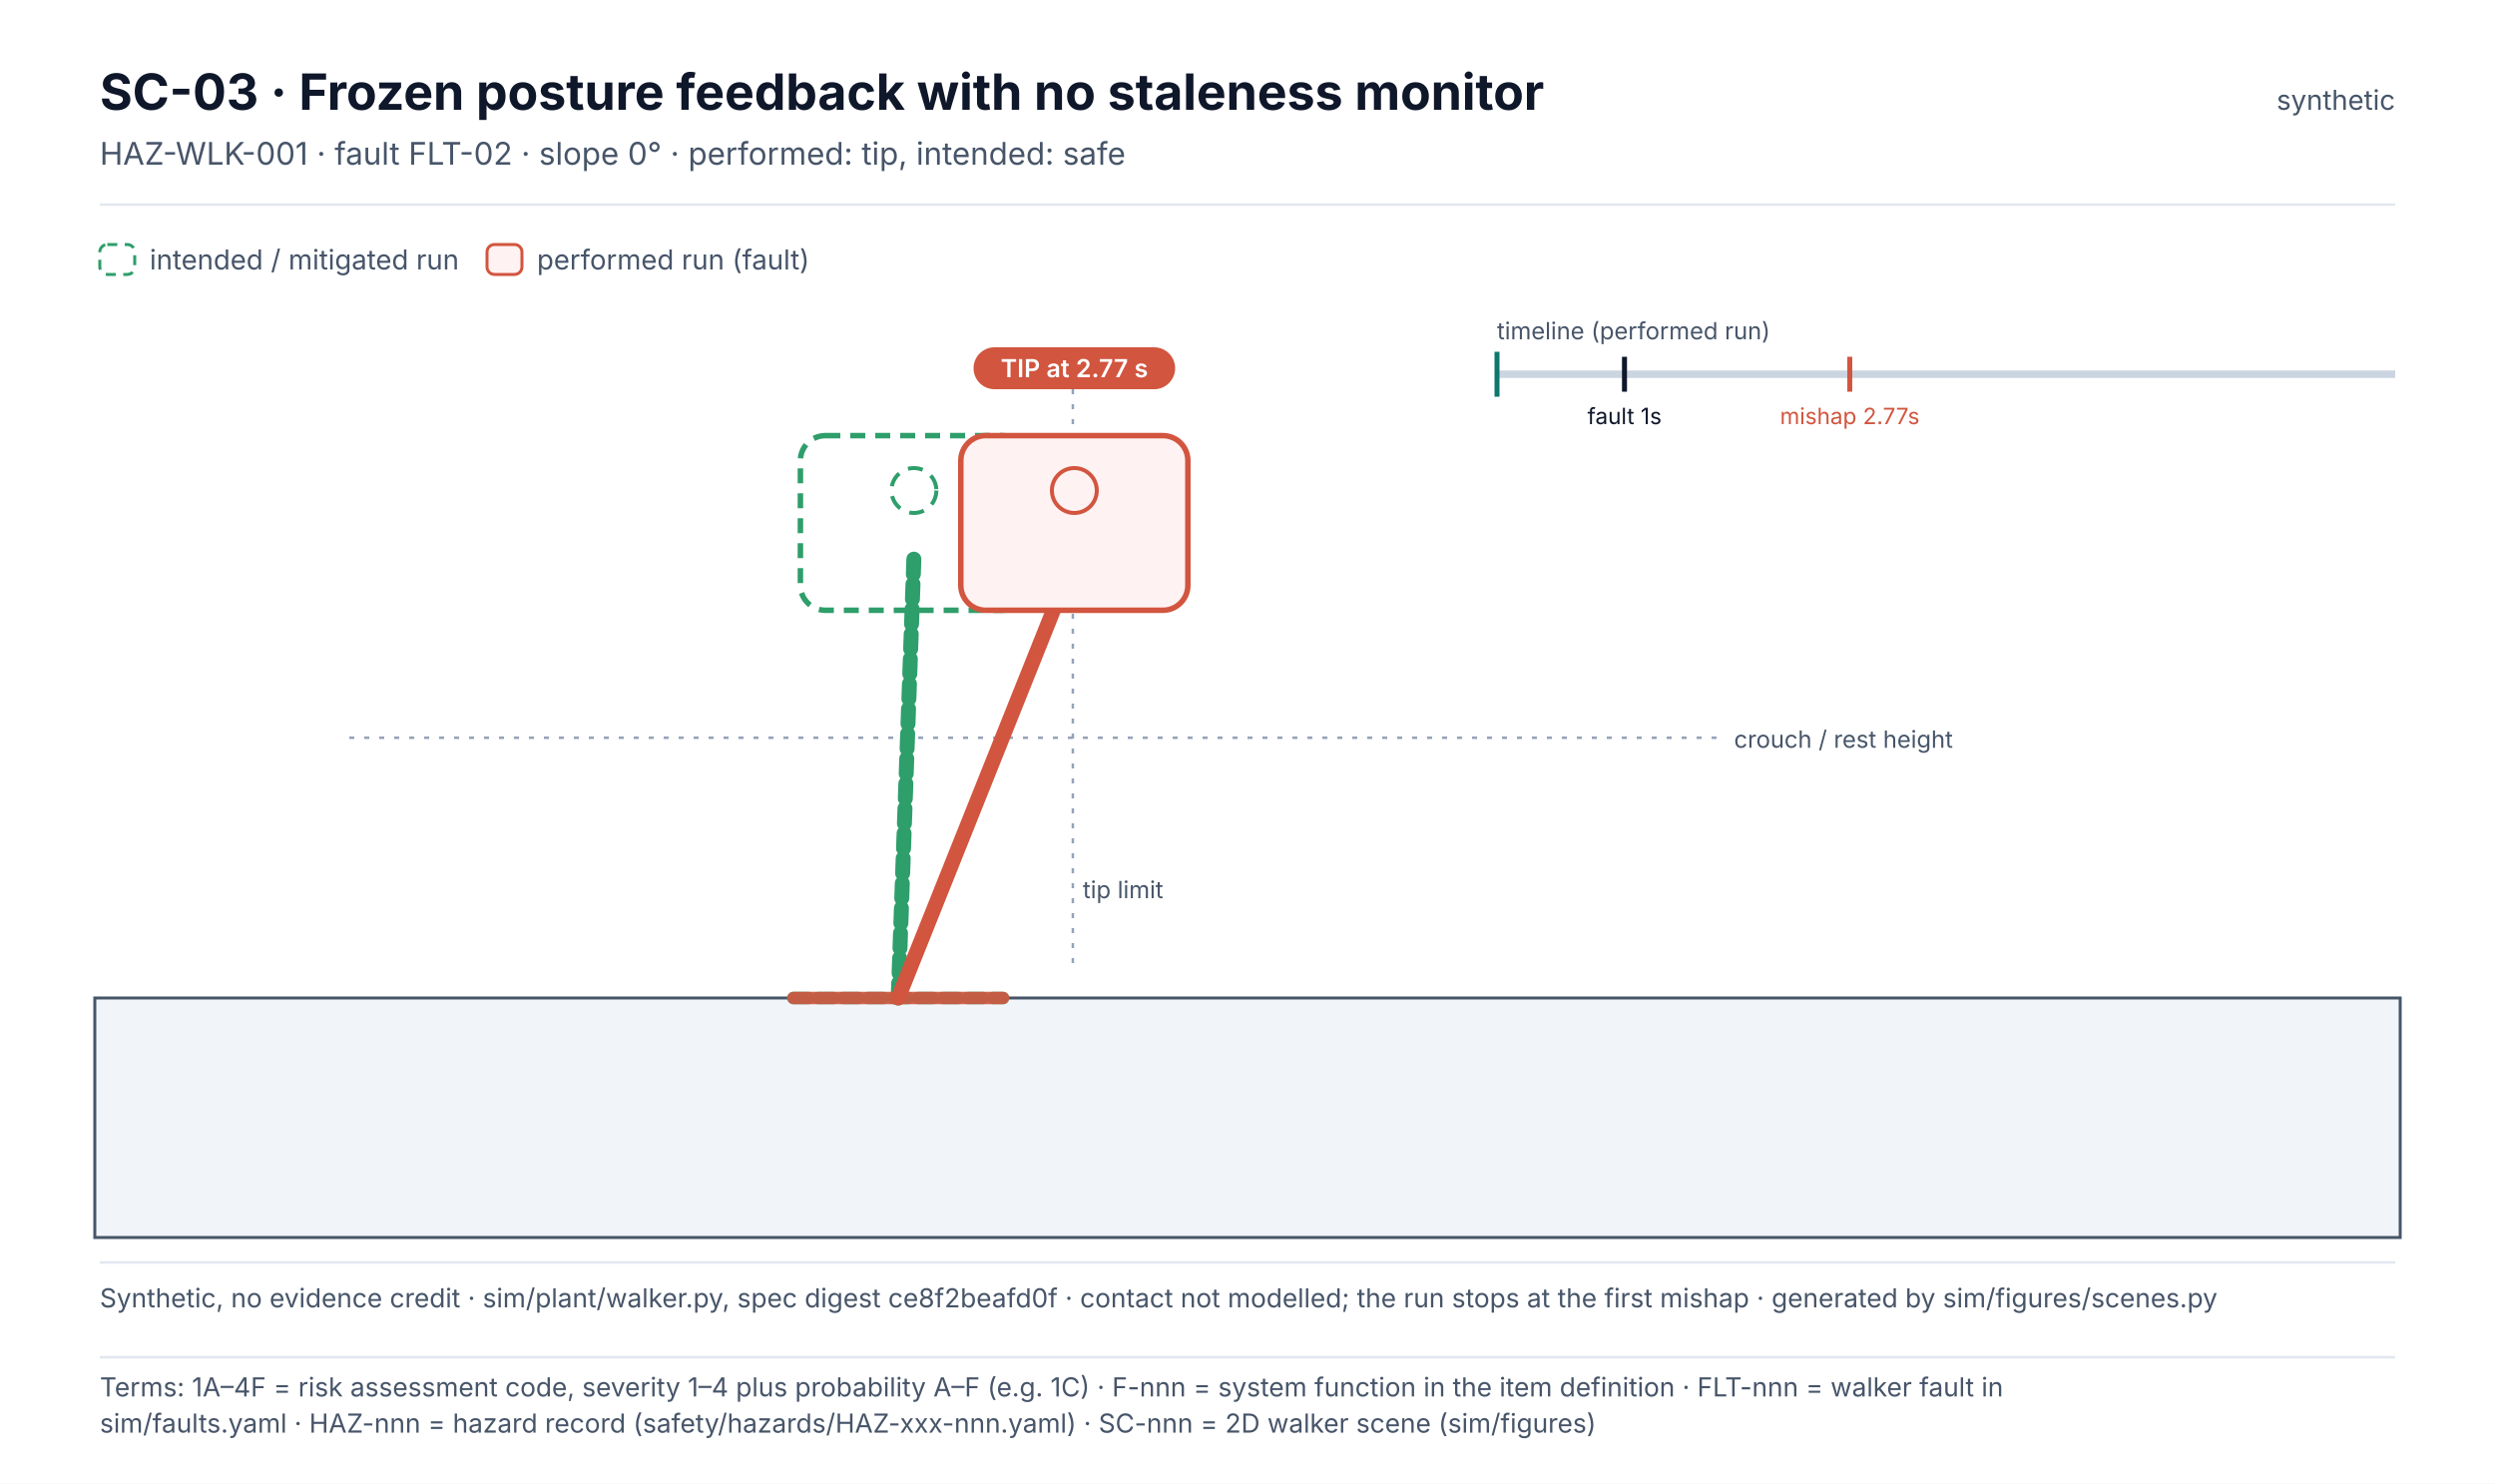
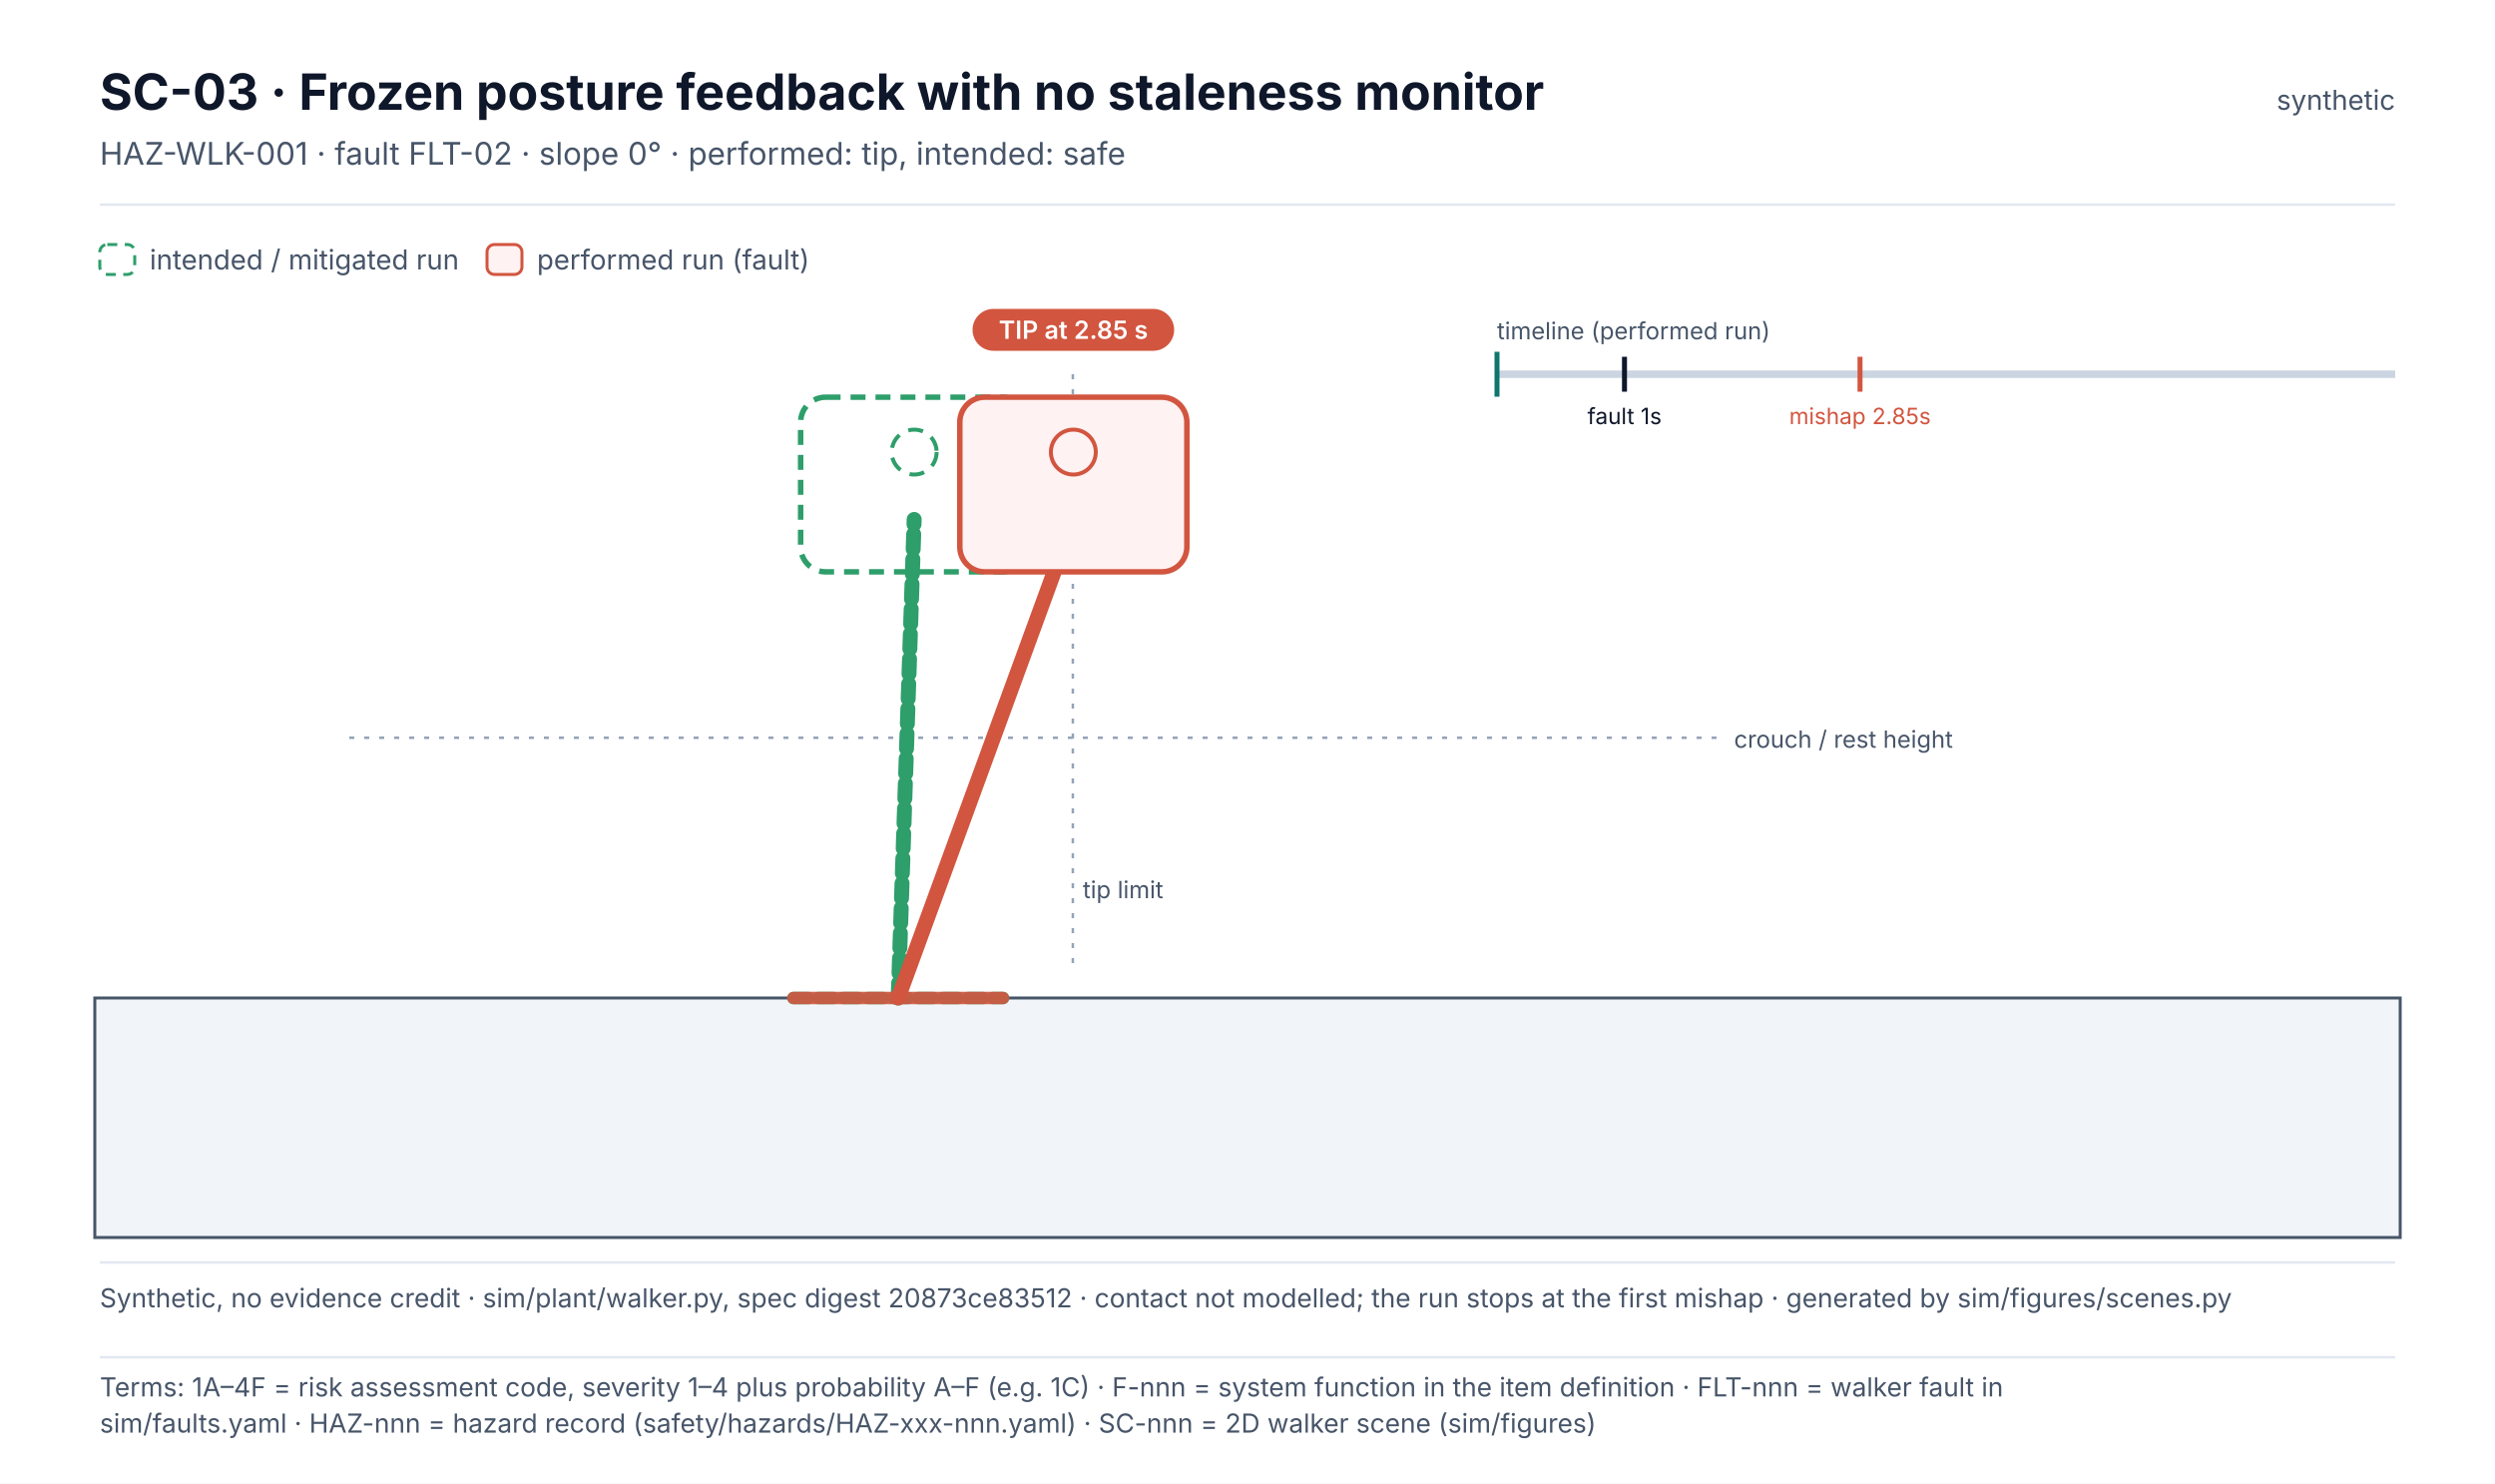
<svg xmlns="http://www.w3.org/2000/svg" width="1000" height="594.6" viewBox="0 0 1000 594.6" font-family="Inter, 'Segoe UI', Helvetica, Arial, sans-serif" role="img">
  <defs>
    <marker id="arr" viewBox="0 0 10 10" refX="9" refY="5" markerWidth="7" markerHeight="7" orient="auto-start-reverse">
      <path d="M0,0 L10,5 L0,10 z" fill="#475569" />
    </marker>
  </defs>
  <rect x="0" y="0" width="1000" height="540" rx="0" fill="#FFFFFF" stroke="none" stroke-width="0" />
  <text x="40" y="44" font-size="20" fill="#0F172A" font-weight="700">SC-03 · Frozen posture feedback with no staleness monitor</text>
  <text x="40" y="66" font-size="12.5" fill="#475569">HAZ-WLK-001 · fault FLT-02 · slope 0° · performed: tip, intended: safe</text>
  <text x="960" y="44" font-size="11" fill="#475569" text-anchor="end">synthetic</text>
  <line x1="40" y1="82" x2="960" y2="82" stroke="#E2E8F0" stroke-width="1" />
  <rect x="40" y="98" width="14" height="12" rx="3" fill="none" stroke="#2E9E6A" stroke-width="1.2" stroke-dasharray="4 3" />
  <text x="60" y="108" font-size="11" fill="#475569">intended / mitigated run</text>
  <rect x="195.2" y="98" width="14" height="12" rx="3" fill="#FEF2F2" stroke="#D2553F" stroke-width="1.2" />
  <text x="215.2" y="108" font-size="11" fill="#475569">performed run (fault)</text>
  <path d="M38,400 L962,400 L962,496 L38,496 Z" fill="#F1F5F9" stroke="#475569" stroke-width="1.2" />
  <line x1="140" y1="295.7" x2="690" y2="295.7" stroke="#94A3B8" stroke-width="1" stroke-dasharray="2 4" />
  <text x="695" y="299.7" font-size="9.5" fill="#475569">crouch / rest height</text>
  <line x1="430" y1="150" x2="430" y2="390" stroke="#94A3B8" stroke-width="1" stroke-dasharray="2 4" />
  <text x="434" y="360" font-size="9.5" fill="#475569">tip limit</text>
  <line x1="318" y1="400" x2="402" y2="400" stroke="#2E9E6A" stroke-width="5" stroke-linecap="round" stroke-dasharray="6 4" opacity="0.9" />
-   <line x1="360" y1="400" x2="366.3" y2="223.6" stroke="#2E9E6A" stroke-width="6" stroke-linecap="round" stroke-dasharray="6 4">
-     <animate attributeName="x2" dur="7.05s" repeatCount="indefinite" keyTimes="0;0.007;0.014;0.021;0.029;0.036;0.043;0.05;0.057;0.064;0.071;0.079;0.086;0.093;0.1;0.107;0.114;0.121;0.129;0.136;0.143;0.15;0.157;0.164;0.171;0.179;0.186;0.193;0.2;0.207;0.214;0.221;0.229;0.236;0.243;0.25;0.257;0.264;0.271;0.279;0.286;0.293;0.3;0.307;0.314;0.321;0.329;0.336;0.343;0.35;0.357;0.364;0.371;0.379;0.386;0.393;0.4;0.407;0.414;0.421;0.429;0.436;0.443;0.45;0.457;0.464;0.471;0.479;0.486;0.493;0.5;0.507;0.514;0.521;0.529;0.536;0.543;0.55;0.557;0.564;0.571;0.579;0.586;0.593;0.6;0.607;0.614;0.621;0.629;0.636;0.643;0.65;0.657;0.664;0.671;0.679;0.686;0.693;0.7;0.707;0.714;0.721;0.729;0.736;0.743;0.75;0.757;0.764;0.771;0.779;0.786;0.793;0.8;0.807;0.814;0.821;0.829;0.836;0.843;0.85;0.857;0.864;0.871;0.879;0.886;0.893;0.9;0.907;0.914;0.921;0.929;0.936;0.943;0.95;0.957;0.964;0.971;0.979;0.986;0.993;1" values="366.1;366;365.9;365.9;365.9;366.1;366.3;366.5;366.8;367.1;367.4;367.7;367.9;368.1;368.1;368.2;368.1;367.9;367.7;367.5;367.2;366.9;366.6;366.3;366.3;366.3;366.3;366.3;366.3;366.3;366.3;366.3;366.3;366.3;366.3;366.3;366.3;366.3;366.3;366.3;366.3;366.3;366.3;366.3;366.3;366.3;366.3;366.3;366.3;366.3;366.3;366.3;366.3;366.3;366.3;366.3;366.3;366.3;366.3;366.3;366.3;366.3;366.3;366.3;366.3;366.3;366.3;366.3;366.3;366.3;366.3;366.3;366.3;366.3;366.3;366.3;366.3;366.3;366.3;366.3;366.3;366.3;366.3;366.3;366.3;366.3;366.3;366.3;366.3;366.3;366.3;366.3;366.3;366.3;366.3;366.3;366.3;366.3;366.3;366.3;366.3;366.3;366.3;366.3;366.3;366.3;366.3;366.3;366.3;366.3;366.3;366.3;366.3;366.3;366.3;366.3;366.3;366.3;366.3;366.3;366.3;366.3;366.3;366.3;366.3;366.3;366.3;366.3;366.3;366.3;366.3;366.3;366.3;366.3;366.3;366.3;366.3;366.3;366.3;366.3;366.3" />
-     <animate attributeName="y2" dur="7.05s" repeatCount="indefinite" keyTimes="0;0.007;0.014;0.021;0.029;0.036;0.043;0.05;0.057;0.064;0.071;0.079;0.086;0.093;0.1;0.107;0.114;0.121;0.129;0.136;0.143;0.15;0.157;0.164;0.171;0.179;0.186;0.193;0.2;0.207;0.214;0.221;0.229;0.236;0.243;0.25;0.257;0.264;0.271;0.279;0.286;0.293;0.3;0.307;0.314;0.321;0.329;0.336;0.343;0.35;0.357;0.364;0.371;0.379;0.386;0.393;0.4;0.407;0.414;0.421;0.429;0.436;0.443;0.45;0.457;0.464;0.471;0.479;0.486;0.493;0.5;0.507;0.514;0.521;0.529;0.536;0.543;0.55;0.557;0.564;0.571;0.579;0.586;0.593;0.6;0.607;0.614;0.621;0.629;0.636;0.643;0.65;0.657;0.664;0.671;0.679;0.686;0.693;0.7;0.707;0.714;0.721;0.729;0.736;0.743;0.75;0.757;0.764;0.771;0.779;0.786;0.793;0.8;0.807;0.814;0.821;0.829;0.836;0.843;0.85;0.857;0.864;0.871;0.879;0.886;0.893;0.9;0.907;0.914;0.921;0.929;0.936;0.943;0.95;0.957;0.964;0.971;0.979;0.986;0.993;1" values="223.6;223.6;223.6;223.6;223.6;223.6;223.6;223.6;223.6;223.6;223.6;223.6;223.6;223.6;223.6;223.6;223.6;223.6;223.6;223.6;223.6;223.6;223.6;223.6;223.6;223.6;223.6;223.6;223.6;223.6;223.6;223.6;223.6;223.6;223.6;223.6;223.6;223.6;223.6;223.6;223.6;223.6;223.6;223.6;223.6;223.6;223.6;223.6;223.6;223.6;223.6;223.6;223.6;223.6;223.6;223.6;223.6;223.6;223.6;223.6;223.6;223.6;223.6;223.6;223.6;223.6;223.6;223.6;223.6;223.6;223.6;223.6;223.6;223.6;223.6;223.6;223.6;223.6;223.6;223.6;223.6;223.6;223.6;223.6;223.6;223.6;223.6;223.6;223.6;223.6;223.6;223.6;223.6;223.6;223.6;223.6;223.6;223.6;223.6;223.6;223.6;223.6;223.6;223.6;223.6;223.6;223.6;223.6;223.6;223.6;223.6;223.6;223.6;223.6;223.6;223.6;223.6;223.6;223.6;223.6;223.6;223.6;223.6;223.6;223.6;223.6;223.6;223.6;223.6;223.6;223.6;223.6;223.6;223.6;223.6;223.6;223.6;223.6;223.6;223.6;223.6" />
+   <line x1="360" y1="400" x2="366.4" y2="208.2" stroke="#2E9E6A" stroke-width="6" stroke-linecap="round" stroke-dasharray="6 4">
+     <animate attributeName="x2" dur="7.05s" repeatCount="indefinite" keyTimes="0;0.007;0.014;0.021;0.029;0.036;0.043;0.05;0.057;0.064;0.071;0.079;0.086;0.093;0.1;0.107;0.114;0.121;0.129;0.136;0.143;0.15;0.157;0.164;0.171;0.179;0.186;0.193;0.2;0.207;0.214;0.221;0.229;0.236;0.243;0.25;0.257;0.264;0.271;0.279;0.286;0.293;0.3;0.307;0.314;0.321;0.329;0.336;0.343;0.35;0.357;0.364;0.371;0.379;0.386;0.393;0.4;0.407;0.414;0.421;0.429;0.436;0.443;0.45;0.457;0.464;0.471;0.479;0.486;0.493;0.5;0.507;0.514;0.521;0.529;0.536;0.543;0.55;0.557;0.564;0.571;0.579;0.586;0.593;0.6;0.607;0.614;0.621;0.629;0.636;0.643;0.65;0.657;0.664;0.671;0.679;0.686;0.693;0.7;0.707;0.714;0.721;0.729;0.736;0.743;0.75;0.757;0.764;0.771;0.779;0.786;0.793;0.8;0.807;0.814;0.821;0.829;0.836;0.843;0.85;0.857;0.864;0.871;0.879;0.886;0.893;0.9;0.907;0.914;0.921;0.929;0.936;0.943;0.95;0.957;0.964;0.971;0.979;0.986;0.993;1" values="366.2;366;366;365.9;366;366.1;366.3;366.5;366.8;367.1;367.4;367.6;367.8;368;368.1;368.1;368;367.9;367.7;367.5;367.2;366.9;366.6;366.4;366.4;366.4;366.4;366.4;366.4;366.4;366.4;366.4;366.4;366.4;366.4;366.4;366.4;366.4;366.4;366.4;366.4;366.4;366.4;366.4;366.4;366.4;366.4;366.4;366.4;366.4;366.4;366.4;366.4;366.4;366.4;366.4;366.4;366.4;366.4;366.4;366.4;366.4;366.4;366.4;366.4;366.4;366.4;366.4;366.4;366.4;366.4;366.4;366.4;366.4;366.4;366.4;366.4;366.4;366.4;366.4;366.4;366.4;366.4;366.4;366.4;366.4;366.4;366.4;366.4;366.4;366.4;366.4;366.4;366.4;366.4;366.4;366.4;366.4;366.4;366.4;366.4;366.4;366.4;366.4;366.4;366.4;366.4;366.4;366.4;366.4;366.4;366.4;366.4;366.4;366.4;366.4;366.4;366.4;366.4;366.4;366.4;366.4;366.4;366.4;366.4;366.4;366.4;366.4;366.4;366.4;366.4;366.4;366.4;366.4;366.4;366.4;366.4;366.4;366.4;366.4;366.4" />
+     <animate attributeName="y2" dur="7.05s" repeatCount="indefinite" keyTimes="0;0.007;0.014;0.021;0.029;0.036;0.043;0.05;0.057;0.064;0.071;0.079;0.086;0.093;0.1;0.107;0.114;0.121;0.129;0.136;0.143;0.15;0.157;0.164;0.171;0.179;0.186;0.193;0.2;0.207;0.214;0.221;0.229;0.236;0.243;0.25;0.257;0.264;0.271;0.279;0.286;0.293;0.3;0.307;0.314;0.321;0.329;0.336;0.343;0.35;0.357;0.364;0.371;0.379;0.386;0.393;0.4;0.407;0.414;0.421;0.429;0.436;0.443;0.45;0.457;0.464;0.471;0.479;0.486;0.493;0.5;0.507;0.514;0.521;0.529;0.536;0.543;0.55;0.557;0.564;0.571;0.579;0.586;0.593;0.6;0.607;0.614;0.621;0.629;0.636;0.643;0.65;0.657;0.664;0.671;0.679;0.686;0.693;0.7;0.707;0.714;0.721;0.729;0.736;0.743;0.75;0.757;0.764;0.771;0.779;0.786;0.793;0.8;0.807;0.814;0.821;0.829;0.836;0.843;0.85;0.857;0.864;0.871;0.879;0.886;0.893;0.9;0.907;0.914;0.921;0.929;0.936;0.943;0.95;0.957;0.964;0.971;0.979;0.986;0.993;1" values="208.2;208.2;208.2;208.2;208.2;208.2;208.2;208.2;208.2;208.2;208.2;208.2;208.2;208.2;208.2;208.2;208.2;208.2;208.2;208.2;208.2;208.2;208.2;208.2;208.2;208.2;208.2;208.2;208.2;208.2;208.2;208.2;208.2;208.2;208.2;208.2;208.2;208.2;208.2;208.2;208.2;208.2;208.2;208.2;208.2;208.2;208.2;208.2;208.2;208.2;208.2;208.2;208.2;208.2;208.2;208.2;208.2;208.2;208.2;208.2;208.2;208.2;208.2;208.2;208.2;208.2;208.2;208.2;208.2;208.2;208.2;208.2;208.2;208.2;208.2;208.2;208.2;208.2;208.2;208.2;208.2;208.2;208.2;208.2;208.2;208.2;208.2;208.2;208.2;208.2;208.2;208.2;208.2;208.2;208.2;208.2;208.2;208.2;208.2;208.2;208.2;208.2;208.2;208.2;208.2;208.2;208.2;208.2;208.2;208.2;208.2;208.2;208.2;208.2;208.2;208.2;208.2;208.2;208.2;208.2;208.2;208.2;208.2;208.2;208.2;208.2;208.2;208.2;208.2;208.2;208.2;208.2;208.2;208.2;208.2;208.2;208.2;208.2;208.2;208.2;208.2" />
  </line>
-   <g transform="translate(366.3 209.6)">
-     <animateTransform attributeName="transform" type="translate" dur="7.05s" repeatCount="indefinite" keyTimes="0;0.007;0.014;0.021;0.029;0.036;0.043;0.05;0.057;0.064;0.071;0.079;0.086;0.093;0.1;0.107;0.114;0.121;0.129;0.136;0.143;0.15;0.157;0.164;0.171;0.179;0.186;0.193;0.2;0.207;0.214;0.221;0.229;0.236;0.243;0.25;0.257;0.264;0.271;0.279;0.286;0.293;0.3;0.307;0.314;0.321;0.329;0.336;0.343;0.35;0.357;0.364;0.371;0.379;0.386;0.393;0.4;0.407;0.414;0.421;0.429;0.436;0.443;0.45;0.457;0.464;0.471;0.479;0.486;0.493;0.5;0.507;0.514;0.521;0.529;0.536;0.543;0.55;0.557;0.564;0.571;0.579;0.586;0.593;0.6;0.607;0.614;0.621;0.629;0.636;0.643;0.65;0.657;0.664;0.671;0.679;0.686;0.693;0.7;0.707;0.714;0.721;0.729;0.736;0.743;0.75;0.757;0.764;0.771;0.779;0.786;0.793;0.8;0.807;0.814;0.821;0.829;0.836;0.843;0.85;0.857;0.864;0.871;0.879;0.886;0.893;0.9;0.907;0.914;0.921;0.929;0.936;0.943;0.95;0.957;0.964;0.971;0.979;0.986;0.993;1" values="366.1 209.6;366 209.6;365.9 209.6;365.9 209.6;365.9 209.6;366.1 209.6;366.3 209.6;366.5 209.6;366.8 209.6;367.1 209.6;367.4 209.6;367.7 209.6;367.9 209.6;368.1 209.6;368.1 209.6;368.2 209.6;368.1 209.6;367.9 209.6;367.7 209.6;367.5 209.6;367.2 209.6;366.9 209.6;366.6 209.6;366.3 209.6;366.3 209.6;366.3 209.6;366.3 209.6;366.3 209.6;366.3 209.6;366.3 209.6;366.3 209.6;366.3 209.6;366.3 209.6;366.3 209.6;366.3 209.6;366.3 209.6;366.3 209.6;366.3 209.6;366.3 209.6;366.3 209.6;366.3 209.6;366.3 209.6;366.3 209.6;366.3 209.6;366.3 209.6;366.3 209.6;366.3 209.6;366.3 209.6;366.3 209.6;366.3 209.6;366.3 209.6;366.3 209.6;366.3 209.6;366.3 209.6;366.3 209.6;366.3 209.6;366.3 209.6;366.3 209.6;366.3 209.6;366.3 209.6;366.3 209.6;366.3 209.6;366.3 209.6;366.3 209.6;366.3 209.6;366.3 209.6;366.3 209.6;366.3 209.6;366.3 209.6;366.3 209.6;366.3 209.6;366.3 209.6;366.3 209.6;366.3 209.6;366.3 209.6;366.3 209.6;366.3 209.6;366.3 209.6;366.3 209.6;366.3 209.6;366.3 209.6;366.3 209.6;366.3 209.6;366.3 209.6;366.3 209.6;366.3 209.6;366.3 209.6;366.3 209.6;366.3 209.6;366.3 209.6;366.3 209.6;366.3 209.6;366.3 209.6;366.3 209.6;366.3 209.6;366.3 209.6;366.3 209.6;366.3 209.6;366.3 209.6;366.3 209.6;366.3 209.6;366.3 209.6;366.3 209.6;366.3 209.6;366.3 209.6;366.3 209.6;366.3 209.6;366.3 209.6;366.3 209.6;366.3 209.6;366.3 209.6;366.3 209.6;366.3 209.6;366.3 209.6;366.3 209.6;366.3 209.6;366.3 209.6;366.3 209.6;366.3 209.6;366.3 209.6;366.3 209.6;366.3 209.6;366.3 209.6;366.3 209.6;366.3 209.6;366.3 209.6;366.3 209.6;366.3 209.6;366.3 209.6;366.3 209.6;366.3 209.6;366.3 209.6;366.3 209.6;366.3 209.6;366.3 209.6;366.3 209.6;366.3 209.6;366.3 209.6;366.3 209.6;366.3 209.6;366.3 209.6" />
+   <g transform="translate(366.4 194.2)">
+     <animateTransform attributeName="transform" type="translate" dur="7.05s" repeatCount="indefinite" keyTimes="0;0.007;0.014;0.021;0.029;0.036;0.043;0.05;0.057;0.064;0.071;0.079;0.086;0.093;0.1;0.107;0.114;0.121;0.129;0.136;0.143;0.15;0.157;0.164;0.171;0.179;0.186;0.193;0.2;0.207;0.214;0.221;0.229;0.236;0.243;0.25;0.257;0.264;0.271;0.279;0.286;0.293;0.3;0.307;0.314;0.321;0.329;0.336;0.343;0.35;0.357;0.364;0.371;0.379;0.386;0.393;0.4;0.407;0.414;0.421;0.429;0.436;0.443;0.45;0.457;0.464;0.471;0.479;0.486;0.493;0.5;0.507;0.514;0.521;0.529;0.536;0.543;0.55;0.557;0.564;0.571;0.579;0.586;0.593;0.6;0.607;0.614;0.621;0.629;0.636;0.643;0.65;0.657;0.664;0.671;0.679;0.686;0.693;0.7;0.707;0.714;0.721;0.729;0.736;0.743;0.75;0.757;0.764;0.771;0.779;0.786;0.793;0.8;0.807;0.814;0.821;0.829;0.836;0.843;0.85;0.857;0.864;0.871;0.879;0.886;0.893;0.9;0.907;0.914;0.921;0.929;0.936;0.943;0.95;0.957;0.964;0.971;0.979;0.986;0.993;1" values="366.2 194.2;366 194.2;366 194.2;365.9 194.2;366 194.2;366.1 194.2;366.3 194.2;366.5 194.2;366.8 194.2;367.1 194.2;367.4 194.2;367.6 194.2;367.8 194.2;368 194.2;368.1 194.2;368.1 194.2;368 194.2;367.9 194.2;367.7 194.2;367.5 194.2;367.2 194.2;366.9 194.2;366.6 194.2;366.4 194.2;366.4 194.2;366.4 194.2;366.4 194.2;366.4 194.2;366.4 194.2;366.4 194.2;366.4 194.2;366.4 194.2;366.4 194.2;366.4 194.2;366.4 194.2;366.4 194.2;366.4 194.2;366.4 194.2;366.4 194.2;366.4 194.2;366.4 194.2;366.4 194.2;366.4 194.2;366.4 194.2;366.4 194.2;366.4 194.2;366.4 194.2;366.4 194.2;366.4 194.2;366.4 194.2;366.4 194.2;366.4 194.2;366.4 194.2;366.4 194.2;366.4 194.2;366.4 194.2;366.4 194.2;366.4 194.2;366.4 194.2;366.4 194.2;366.4 194.2;366.4 194.2;366.4 194.2;366.4 194.2;366.4 194.2;366.4 194.2;366.4 194.2;366.4 194.2;366.4 194.2;366.4 194.2;366.4 194.2;366.4 194.2;366.4 194.2;366.4 194.2;366.4 194.2;366.4 194.2;366.4 194.2;366.4 194.2;366.4 194.2;366.4 194.2;366.4 194.2;366.4 194.2;366.4 194.2;366.4 194.2;366.4 194.2;366.4 194.2;366.4 194.2;366.4 194.2;366.4 194.2;366.4 194.2;366.4 194.2;366.4 194.2;366.4 194.2;366.4 194.2;366.4 194.2;366.4 194.2;366.4 194.2;366.4 194.2;366.4 194.2;366.4 194.2;366.4 194.2;366.4 194.2;366.4 194.2;366.4 194.2;366.4 194.2;366.4 194.2;366.4 194.2;366.4 194.2;366.4 194.2;366.4 194.2;366.4 194.2;366.4 194.2;366.4 194.2;366.4 194.2;366.4 194.2;366.4 194.2;366.4 194.2;366.4 194.2;366.4 194.2;366.4 194.2;366.4 194.2;366.4 194.2;366.4 194.2;366.4 194.2;366.4 194.2;366.4 194.2;366.4 194.2;366.4 194.2;366.4 194.2;366.4 194.2;366.4 194.2;366.4 194.2;366.4 194.2;366.4 194.2;366.4 194.2;366.4 194.2;366.4 194.2;366.4 194.2;366.4 194.2;366.4 194.2;366.4 194.2" />
    <rect x="-45.5" y="-35" width="91" height="70" rx="10" fill="none" stroke="#2E9E6A" stroke-width="2.2" stroke-dasharray="6 4" />
    <circle cx="0" cy="-13" r="9" fill="none" stroke="#2E9E6A" stroke-width="1.6" stroke-dasharray="6 4" />
    <text x="0" y="25" font-size="10" fill="#2E9E6A" font-weight="700" text-anchor="middle" />
  </g>
  <line x1="318" y1="400" x2="402" y2="400" stroke="#D2553F" stroke-width="5" stroke-linecap="round" opacity="0.9" />
-   <line x1="360" y1="400" x2="430.6" y2="223.6" stroke="#D2553F" stroke-width="6" stroke-linecap="round" stroke-dasharray="">
-     <animate attributeName="x2" dur="7.05s" repeatCount="indefinite" keyTimes="0;0.007;0.014;0.021;0.029;0.036;0.043;0.05;0.057;0.064;0.071;0.079;0.086;0.093;0.1;0.107;0.114;0.121;0.129;0.136;0.143;0.15;0.157;0.164;0.171;0.179;0.186;0.193;0.2;0.207;0.214;0.221;0.229;0.236;0.243;0.25;0.257;0.264;0.271;0.279;0.286;0.293;0.3;0.307;0.314;0.321;0.329;0.336;0.343;0.35;0.357;0.364;0.371;0.379;0.386;0.393;0.4;0.407;0.414;0.421;0.429;0.436;0.443;0.45;0.457;0.464;0.471;0.479;0.486;0.493;0.5;0.507;0.514;0.521;0.529;0.536;0.543;0.55;0.557;0.564;0.571;0.579;0.586;0.593;0.6;0.607;0.614;0.621;0.629;0.636;0.643;0.65;0.657;0.664;0.671;0.679;0.686;0.693;0.7;0.707;0.714;0.721;0.729;0.736;0.743;0.75;0.757;0.764;0.771;0.779;0.786;0.793;0.8;0.807;0.814;0.821;0.829;0.836;0.843;0.85;0.857;0.864;0.871;0.879;0.886;0.893;0.9;0.907;0.914;0.921;0.929;0.936;0.943;0.95;0.957;0.964;0.971;0.979;0.986;0.993;1" values="366.1;366;365.9;365.9;365.9;366.1;366.3;366.5;366.8;367.1;367.4;367.7;367.9;368.1;368.1;368.2;368.1;367.9;367.7;367.5;367.2;366.9;366.6;366.3;366.1;365.9;365.8;365.7;365.9;366.1;366.5;367.1;367.8;368.6;369.7;370.8;372.1;373.4;374.9;376.4;378.1;379.8;381.6;383.5;385.6;387.7;390.1;392.7;395.6;398.8;402.4;406.4;410.9;415.9;421.6;427.9;430.6;430.6;430.6;430.6;430.6;430.6;430.6;430.6;430.6;430.6;430.6;430.6;430.6;430.6;430.6;430.6;430.6;430.6;430.6;430.6;430.6;430.6;430.6;430.6;430.6;430.6;430.6;430.6;430.6;430.6;430.6;430.6;430.6;430.6;430.6;430.6;430.6;430.6;430.6;430.6;430.6;430.6;430.6;430.6;430.6;430.6;430.6;430.6;430.6;430.6;430.6;430.6;430.6;430.6;430.6;430.6;430.6;430.6;430.6;430.6;430.6;430.6;430.6;430.6;430.6;430.6;430.6;430.6;430.6;430.6;430.6;430.6;430.6;430.6;430.6;430.6;430.6;430.6;430.6;430.6;430.6;430.6;430.6;430.6;430.6" />
-     <animate attributeName="y2" dur="7.05s" repeatCount="indefinite" keyTimes="0;0.007;0.014;0.021;0.029;0.036;0.043;0.05;0.057;0.064;0.071;0.079;0.086;0.093;0.1;0.107;0.114;0.121;0.129;0.136;0.143;0.15;0.157;0.164;0.171;0.179;0.186;0.193;0.2;0.207;0.214;0.221;0.229;0.236;0.243;0.25;0.257;0.264;0.271;0.279;0.286;0.293;0.3;0.307;0.314;0.321;0.329;0.336;0.343;0.35;0.357;0.364;0.371;0.379;0.386;0.393;0.4;0.407;0.414;0.421;0.429;0.436;0.443;0.45;0.457;0.464;0.471;0.479;0.486;0.493;0.5;0.507;0.514;0.521;0.529;0.536;0.543;0.55;0.557;0.564;0.571;0.579;0.586;0.593;0.6;0.607;0.614;0.621;0.629;0.636;0.643;0.65;0.657;0.664;0.671;0.679;0.686;0.693;0.7;0.707;0.714;0.721;0.729;0.736;0.743;0.75;0.757;0.764;0.771;0.779;0.786;0.793;0.8;0.807;0.814;0.821;0.829;0.836;0.843;0.85;0.857;0.864;0.871;0.879;0.886;0.893;0.9;0.907;0.914;0.921;0.929;0.936;0.943;0.95;0.957;0.964;0.971;0.979;0.986;0.993;1" values="223.6;223.6;223.6;223.6;223.6;223.6;223.6;223.6;223.6;223.6;223.6;223.6;223.6;223.6;223.6;223.6;223.6;223.6;223.6;223.6;223.6;223.6;223.6;223.6;223.6;223.6;223.6;223.6;223.6;223.6;223.6;223.6;223.6;223.6;223.6;223.6;223.6;223.6;223.6;223.6;223.6;223.6;223.6;223.6;223.6;223.6;223.6;223.6;223.6;223.6;223.6;223.6;223.6;223.6;223.6;223.6;223.6;223.6;223.6;223.6;223.6;223.6;223.6;223.6;223.6;223.6;223.6;223.6;223.6;223.6;223.6;223.6;223.6;223.6;223.6;223.6;223.6;223.6;223.6;223.6;223.6;223.6;223.6;223.6;223.6;223.6;223.6;223.6;223.6;223.6;223.6;223.6;223.6;223.6;223.6;223.6;223.6;223.6;223.6;223.6;223.6;223.6;223.6;223.6;223.6;223.6;223.6;223.6;223.6;223.6;223.6;223.6;223.6;223.6;223.6;223.6;223.6;223.6;223.6;223.6;223.6;223.6;223.6;223.6;223.6;223.6;223.6;223.6;223.6;223.6;223.6;223.6;223.6;223.6;223.6;223.6;223.6;223.6;223.6;223.6;223.6" />
+   <line x1="360" y1="400" x2="430.2" y2="208.2" stroke="#D2553F" stroke-width="6" stroke-linecap="round" stroke-dasharray="">
+     <animate attributeName="x2" dur="7.05s" repeatCount="indefinite" keyTimes="0;0.007;0.014;0.021;0.029;0.036;0.043;0.05;0.057;0.064;0.071;0.079;0.086;0.093;0.1;0.107;0.114;0.121;0.129;0.136;0.143;0.15;0.157;0.164;0.171;0.179;0.186;0.193;0.2;0.207;0.214;0.221;0.229;0.236;0.243;0.25;0.257;0.264;0.271;0.279;0.286;0.293;0.3;0.307;0.314;0.321;0.329;0.336;0.343;0.35;0.357;0.364;0.371;0.379;0.386;0.393;0.4;0.407;0.414;0.421;0.429;0.436;0.443;0.45;0.457;0.464;0.471;0.479;0.486;0.493;0.5;0.507;0.514;0.521;0.529;0.536;0.543;0.55;0.557;0.564;0.571;0.579;0.586;0.593;0.6;0.607;0.614;0.621;0.629;0.636;0.643;0.65;0.657;0.664;0.671;0.679;0.686;0.693;0.7;0.707;0.714;0.721;0.729;0.736;0.743;0.75;0.757;0.764;0.771;0.779;0.786;0.793;0.8;0.807;0.814;0.821;0.829;0.836;0.843;0.85;0.857;0.864;0.871;0.879;0.886;0.893;0.9;0.907;0.914;0.921;0.929;0.936;0.943;0.95;0.957;0.964;0.971;0.979;0.986;0.993;1" values="366.2;366;366;365.9;366;366.1;366.3;366.5;366.8;367.1;367.4;367.6;367.8;368;368.1;368.1;368;367.9;367.7;367.5;367.2;366.9;366.6;366.4;366.1;365.9;365.8;365.8;365.9;366.1;366.5;367;367.6;368.4;369.3;370.3;371.4;372.6;373.9;375.3;376.7;378.2;379.7;381.4;383.1;384.9;386.9;389.1;391.5;394.1;397.1;400.4;404.1;408.3;412.9;418.1;423.8;430.2;430.2;430.2;430.2;430.2;430.2;430.2;430.2;430.2;430.2;430.2;430.2;430.2;430.2;430.2;430.2;430.2;430.2;430.2;430.2;430.2;430.2;430.2;430.2;430.2;430.2;430.2;430.2;430.2;430.2;430.2;430.2;430.2;430.2;430.2;430.2;430.2;430.2;430.2;430.2;430.2;430.2;430.2;430.2;430.2;430.2;430.2;430.2;430.2;430.2;430.2;430.2;430.2;430.2;430.2;430.2;430.2;430.2;430.2;430.2;430.2;430.2;430.2;430.2;430.2;430.2;430.2;430.2;430.2;430.2;430.2;430.2;430.2;430.2;430.2;430.2;430.2;430.2;430.2;430.2;430.2;430.2;430.2;430.2" />
+     <animate attributeName="y2" dur="7.05s" repeatCount="indefinite" keyTimes="0;0.007;0.014;0.021;0.029;0.036;0.043;0.05;0.057;0.064;0.071;0.079;0.086;0.093;0.1;0.107;0.114;0.121;0.129;0.136;0.143;0.15;0.157;0.164;0.171;0.179;0.186;0.193;0.2;0.207;0.214;0.221;0.229;0.236;0.243;0.25;0.257;0.264;0.271;0.279;0.286;0.293;0.3;0.307;0.314;0.321;0.329;0.336;0.343;0.35;0.357;0.364;0.371;0.379;0.386;0.393;0.4;0.407;0.414;0.421;0.429;0.436;0.443;0.45;0.457;0.464;0.471;0.479;0.486;0.493;0.5;0.507;0.514;0.521;0.529;0.536;0.543;0.55;0.557;0.564;0.571;0.579;0.586;0.593;0.6;0.607;0.614;0.621;0.629;0.636;0.643;0.65;0.657;0.664;0.671;0.679;0.686;0.693;0.7;0.707;0.714;0.721;0.729;0.736;0.743;0.75;0.757;0.764;0.771;0.779;0.786;0.793;0.8;0.807;0.814;0.821;0.829;0.836;0.843;0.85;0.857;0.864;0.871;0.879;0.886;0.893;0.9;0.907;0.914;0.921;0.929;0.936;0.943;0.95;0.957;0.964;0.971;0.979;0.986;0.993;1" values="208.2;208.2;208.2;208.2;208.2;208.2;208.2;208.2;208.2;208.2;208.2;208.2;208.2;208.2;208.2;208.2;208.2;208.2;208.2;208.2;208.2;208.2;208.2;208.2;208.2;208.2;208.2;208.2;208.2;208.2;208.2;208.2;208.2;208.2;208.2;208.2;208.2;208.2;208.2;208.2;208.2;208.2;208.2;208.2;208.2;208.2;208.2;208.2;208.2;208.2;208.2;208.2;208.2;208.2;208.2;208.2;208.2;208.2;208.2;208.2;208.2;208.2;208.2;208.2;208.2;208.2;208.2;208.2;208.2;208.2;208.2;208.2;208.2;208.2;208.2;208.2;208.2;208.2;208.2;208.2;208.2;208.2;208.2;208.2;208.2;208.2;208.2;208.2;208.2;208.2;208.2;208.2;208.2;208.2;208.2;208.2;208.2;208.2;208.2;208.2;208.2;208.2;208.2;208.2;208.2;208.2;208.2;208.2;208.2;208.2;208.2;208.2;208.2;208.2;208.2;208.2;208.2;208.2;208.2;208.2;208.2;208.2;208.2;208.2;208.2;208.2;208.2;208.2;208.2;208.2;208.2;208.2;208.2;208.2;208.2;208.2;208.2;208.2;208.2;208.2;208.2" />
  </line>
-   <g transform="translate(430.6 209.6)">
-     <animateTransform attributeName="transform" type="translate" dur="7.05s" repeatCount="indefinite" keyTimes="0;0.007;0.014;0.021;0.029;0.036;0.043;0.05;0.057;0.064;0.071;0.079;0.086;0.093;0.1;0.107;0.114;0.121;0.129;0.136;0.143;0.15;0.157;0.164;0.171;0.179;0.186;0.193;0.2;0.207;0.214;0.221;0.229;0.236;0.243;0.25;0.257;0.264;0.271;0.279;0.286;0.293;0.3;0.307;0.314;0.321;0.329;0.336;0.343;0.35;0.357;0.364;0.371;0.379;0.386;0.393;0.4;0.407;0.414;0.421;0.429;0.436;0.443;0.45;0.457;0.464;0.471;0.479;0.486;0.493;0.5;0.507;0.514;0.521;0.529;0.536;0.543;0.55;0.557;0.564;0.571;0.579;0.586;0.593;0.6;0.607;0.614;0.621;0.629;0.636;0.643;0.65;0.657;0.664;0.671;0.679;0.686;0.693;0.7;0.707;0.714;0.721;0.729;0.736;0.743;0.75;0.757;0.764;0.771;0.779;0.786;0.793;0.8;0.807;0.814;0.821;0.829;0.836;0.843;0.85;0.857;0.864;0.871;0.879;0.886;0.893;0.9;0.907;0.914;0.921;0.929;0.936;0.943;0.95;0.957;0.964;0.971;0.979;0.986;0.993;1" values="366.1 209.6;366 209.6;365.9 209.6;365.9 209.6;365.9 209.6;366.1 209.6;366.3 209.6;366.5 209.6;366.8 209.6;367.1 209.6;367.4 209.6;367.7 209.6;367.9 209.6;368.1 209.6;368.1 209.6;368.2 209.6;368.1 209.6;367.9 209.6;367.7 209.6;367.5 209.6;367.2 209.6;366.9 209.6;366.6 209.6;366.3 209.6;366.1 209.6;365.9 209.6;365.8 209.6;365.7 209.6;365.9 209.6;366.1 209.6;366.5 209.6;367.1 209.6;367.8 209.6;368.6 209.6;369.7 209.6;370.8 209.6;372.1 209.6;373.4 209.6;374.9 209.6;376.4 209.6;378.1 209.6;379.8 209.6;381.6 209.6;383.5 209.6;385.6 209.6;387.7 209.6;390.1 209.6;392.7 209.6;395.6 209.6;398.8 209.6;402.4 209.6;406.4 209.6;410.9 209.6;415.9 209.6;421.6 209.6;427.9 209.6;430.6 209.6;430.6 209.6;430.6 209.6;430.6 209.6;430.6 209.6;430.6 209.6;430.6 209.6;430.6 209.6;430.6 209.6;430.6 209.6;430.6 209.6;430.6 209.6;430.6 209.6;430.6 209.6;430.6 209.6;430.6 209.6;430.6 209.6;430.6 209.6;430.6 209.6;430.6 209.6;430.6 209.6;430.6 209.6;430.6 209.6;430.6 209.6;430.6 209.6;430.6 209.6;430.6 209.6;430.6 209.6;430.6 209.6;430.6 209.6;430.6 209.6;430.6 209.6;430.6 209.6;430.6 209.6;430.6 209.6;430.6 209.6;430.6 209.6;430.6 209.6;430.6 209.6;430.6 209.6;430.6 209.6;430.6 209.6;430.6 209.6;430.6 209.6;430.6 209.6;430.6 209.6;430.6 209.6;430.6 209.6;430.6 209.6;430.6 209.6;430.6 209.6;430.6 209.6;430.6 209.6;430.6 209.6;430.6 209.6;430.6 209.6;430.6 209.6;430.6 209.6;430.6 209.6;430.6 209.6;430.6 209.6;430.6 209.6;430.6 209.6;430.6 209.6;430.6 209.6;430.6 209.6;430.6 209.6;430.6 209.6;430.6 209.6;430.6 209.6;430.6 209.6;430.6 209.6;430.6 209.6;430.6 209.6;430.6 209.6;430.6 209.6;430.6 209.6;430.6 209.6;430.6 209.6;430.6 209.6;430.6 209.6;430.6 209.6;430.6 209.6;430.6 209.6;430.6 209.6" />
+   <g transform="translate(430.2 194.2)">
+     <animateTransform attributeName="transform" type="translate" dur="7.05s" repeatCount="indefinite" keyTimes="0;0.007;0.014;0.021;0.029;0.036;0.043;0.05;0.057;0.064;0.071;0.079;0.086;0.093;0.1;0.107;0.114;0.121;0.129;0.136;0.143;0.15;0.157;0.164;0.171;0.179;0.186;0.193;0.2;0.207;0.214;0.221;0.229;0.236;0.243;0.25;0.257;0.264;0.271;0.279;0.286;0.293;0.3;0.307;0.314;0.321;0.329;0.336;0.343;0.35;0.357;0.364;0.371;0.379;0.386;0.393;0.4;0.407;0.414;0.421;0.429;0.436;0.443;0.45;0.457;0.464;0.471;0.479;0.486;0.493;0.5;0.507;0.514;0.521;0.529;0.536;0.543;0.55;0.557;0.564;0.571;0.579;0.586;0.593;0.6;0.607;0.614;0.621;0.629;0.636;0.643;0.65;0.657;0.664;0.671;0.679;0.686;0.693;0.7;0.707;0.714;0.721;0.729;0.736;0.743;0.75;0.757;0.764;0.771;0.779;0.786;0.793;0.8;0.807;0.814;0.821;0.829;0.836;0.843;0.85;0.857;0.864;0.871;0.879;0.886;0.893;0.9;0.907;0.914;0.921;0.929;0.936;0.943;0.95;0.957;0.964;0.971;0.979;0.986;0.993;1" values="366.2 194.2;366 194.2;366 194.2;365.9 194.2;366 194.2;366.1 194.2;366.3 194.2;366.5 194.2;366.8 194.2;367.1 194.2;367.4 194.2;367.6 194.2;367.8 194.2;368 194.2;368.1 194.2;368.1 194.2;368 194.2;367.9 194.2;367.7 194.2;367.5 194.2;367.2 194.2;366.9 194.2;366.6 194.2;366.4 194.2;366.1 194.2;365.9 194.2;365.8 194.2;365.8 194.2;365.9 194.2;366.1 194.2;366.5 194.2;367 194.2;367.6 194.2;368.4 194.2;369.3 194.2;370.3 194.2;371.4 194.2;372.6 194.2;373.9 194.2;375.3 194.2;376.7 194.2;378.2 194.2;379.7 194.2;381.4 194.2;383.1 194.2;384.9 194.2;386.9 194.2;389.1 194.2;391.5 194.2;394.1 194.2;397.1 194.2;400.4 194.2;404.1 194.2;408.3 194.2;412.9 194.2;418.1 194.2;423.8 194.2;430.2 194.2;430.2 194.2;430.2 194.2;430.2 194.2;430.2 194.2;430.2 194.2;430.2 194.2;430.2 194.2;430.2 194.2;430.2 194.2;430.2 194.2;430.2 194.2;430.2 194.2;430.2 194.2;430.2 194.2;430.2 194.2;430.2 194.2;430.2 194.2;430.2 194.2;430.2 194.2;430.2 194.2;430.2 194.2;430.2 194.2;430.2 194.2;430.2 194.2;430.2 194.2;430.2 194.2;430.2 194.2;430.2 194.2;430.2 194.2;430.2 194.2;430.2 194.2;430.2 194.2;430.2 194.2;430.2 194.2;430.2 194.2;430.2 194.2;430.2 194.2;430.2 194.2;430.2 194.2;430.2 194.2;430.2 194.2;430.2 194.2;430.2 194.2;430.2 194.2;430.2 194.2;430.2 194.2;430.2 194.2;430.2 194.2;430.2 194.2;430.2 194.2;430.2 194.2;430.2 194.2;430.2 194.2;430.2 194.2;430.2 194.2;430.2 194.2;430.2 194.2;430.2 194.2;430.2 194.2;430.2 194.2;430.2 194.2;430.2 194.2;430.2 194.2;430.2 194.2;430.2 194.2;430.2 194.2;430.2 194.2;430.2 194.2;430.2 194.2;430.2 194.2;430.2 194.2;430.2 194.2;430.2 194.2;430.2 194.2;430.2 194.2;430.2 194.2;430.2 194.2;430.2 194.2;430.2 194.2;430.2 194.2;430.2 194.2;430.2 194.2;430.2 194.2" />
    <rect x="-45.5" y="-35" width="91" height="70" rx="10" fill="#FEF2F2" stroke="#D2553F" stroke-width="2.2" />
    <circle cx="0" cy="-13" r="9" fill="none" stroke="#D2553F" stroke-width="1.6" />
    <text x="0" y="25" font-size="10" fill="#D2553F" font-weight="700" text-anchor="middle" />
  </g>
-   <rect x="390.6" y="139.6" width="80" height="16" rx="8.0" fill="#D2553F" stroke="#D2553F" stroke-width="0.8" />
-   <text x="430.6" y="151.2" font-size="10" fill="#FFFFFF" font-weight="600" text-anchor="middle">TIP at 2.77 s</text>
+   <rect x="390.2" y="124.2" width="80" height="16" rx="8.0" fill="#D2553F" stroke="#D2553F" stroke-width="0.8" />
+   <text x="430.2" y="135.8" font-size="10" fill="#FFFFFF" font-weight="600" text-anchor="middle">TIP at 2.85 s</text>
  <line x1="600" y1="150" x2="960" y2="150" stroke="#CBD5E1" stroke-width="3" />
  <line x1="651.1" y1="143" x2="651.1" y2="157" stroke="#0F172A" stroke-width="2" />
  <text x="651.1" y="170" font-size="9" fill="#0F172A" text-anchor="middle">fault 1s</text>
-   <line x1="741.4" y1="143" x2="741.4" y2="157" stroke="#D2553F" stroke-width="2" />
-   <text x="741.4" y="170" font-size="9" fill="#D2553F" text-anchor="middle">mishap 2.77s</text>
+   <line x1="745.5" y1="143" x2="745.5" y2="157" stroke="#D2553F" stroke-width="2" />
+   <text x="745.5" y="170" font-size="9" fill="#D2553F" text-anchor="middle">mishap 2.85s</text>
  <line x1="600" y1="141" x2="600" y2="159" stroke="#0F766E" stroke-width="2">
    <animate attributeName="x1" dur="7.05s" repeatCount="indefinite" values="600;960" />
    <animate attributeName="x2" dur="7.05s" repeatCount="indefinite" values="600;960" />
  </line>
  <text x="600" y="136" font-size="9.5" fill="#475569">timeline (performed run)</text>
  <line x1="40" y1="506" x2="960" y2="506" stroke="#E2E8F0" stroke-width="1" />
-   <text x="40" y="524" font-size="10.5" fill="#475569">Synthetic, no evidence credit · sim/plant/walker.py, spec digest ce8f2beafd0f · contact not modelled; the run stops at the first mishap · generated by sim/figures/scenes.py</text>
+   <text x="40" y="524" font-size="10.5" fill="#475569">Synthetic, no evidence credit · sim/plant/walker.py, spec digest 20873ce83512 · contact not modelled; the run stops at the first mishap · generated by sim/figures/scenes.py</text>
  <g class="terms" data-base-h="540">
    <rect x="0" y="540" width="1000" height="54.6" fill="#FFFFFF" />
    <line x1="40" y1="544" x2="960" y2="544" stroke="#E2E8F0" stroke-width="1" />
    <text x="40" y="559.7" font-size="10.5" fill="#475569" font-family="Inter, 'Segoe UI', Helvetica, Arial, sans-serif">Terms: 1A–4F = risk assessment code, severity 1–4 plus probability A–F (e.g. 1C) · F-nnn = system function in the item definition · FLT-nnn = walker fault in</text>
    <text x="40" y="574.2" font-size="10.5" fill="#475569" font-family="Inter, 'Segoe UI', Helvetica, Arial, sans-serif">sim/faults.yaml · HAZ-nnn = hazard record (safety/hazards/HAZ-xxx-nnn.yaml) · SC-nnn = 2D walker scene (sim/figures)</text>
  </g>
</svg>
